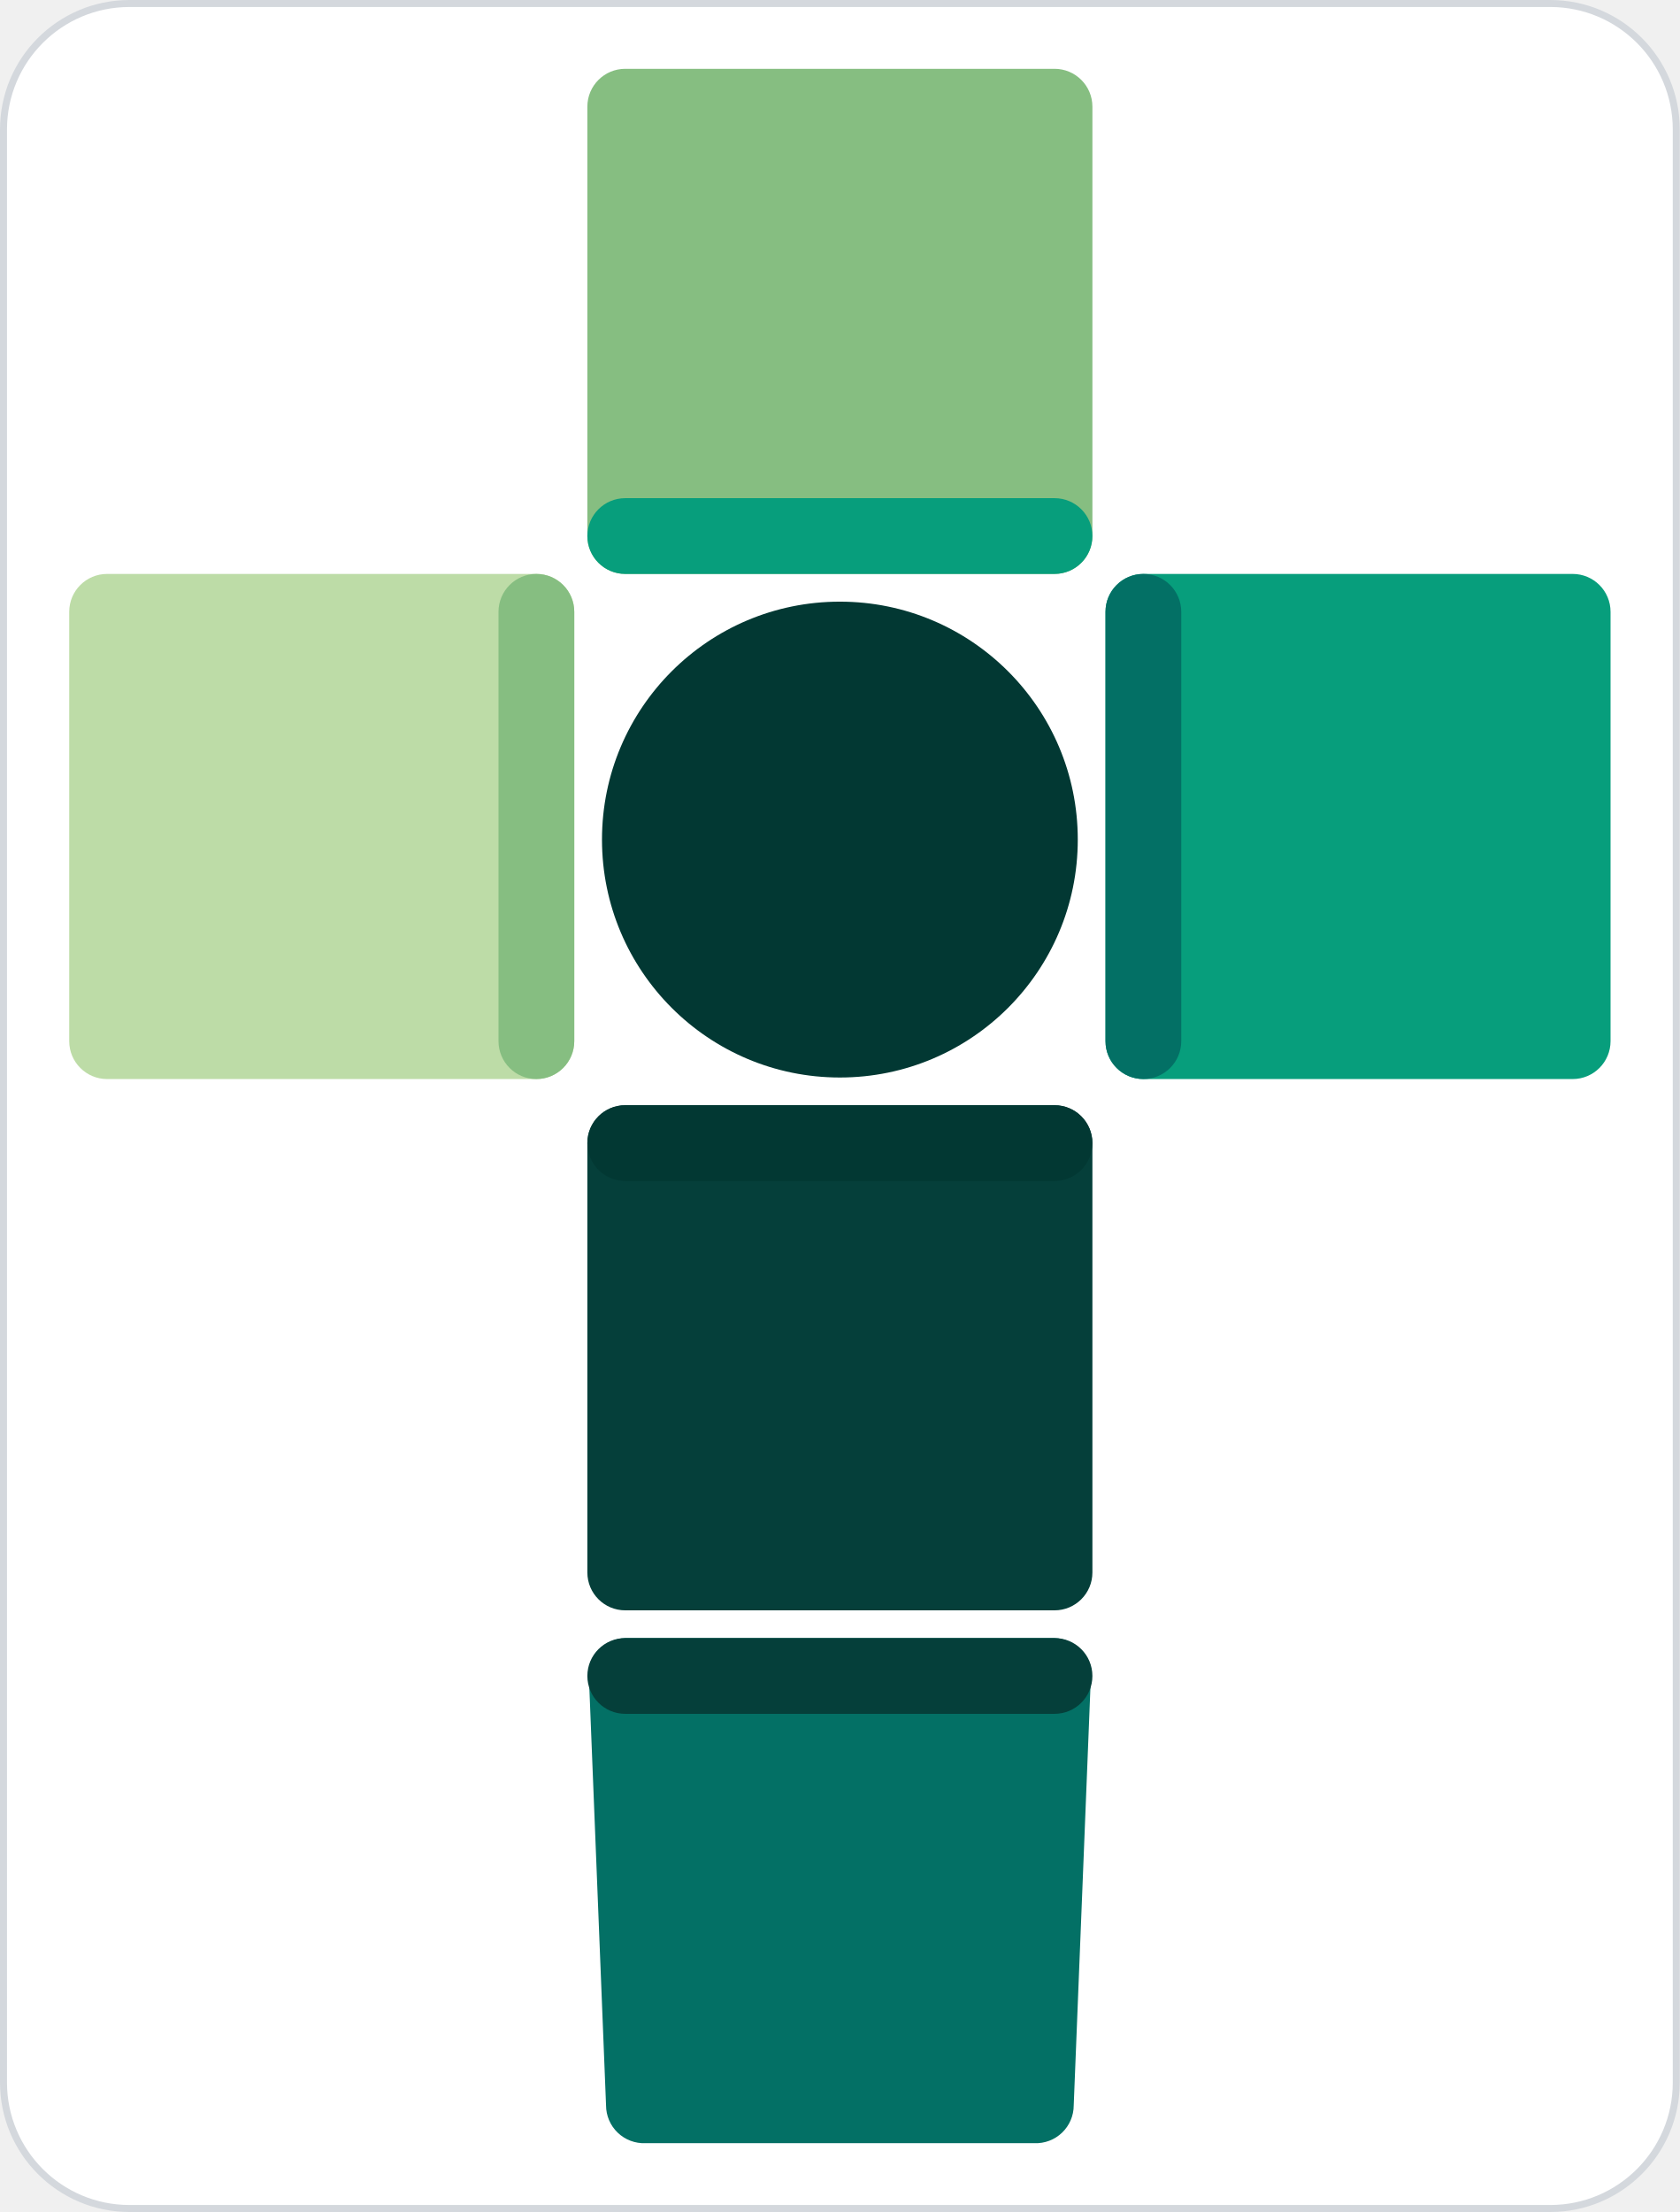
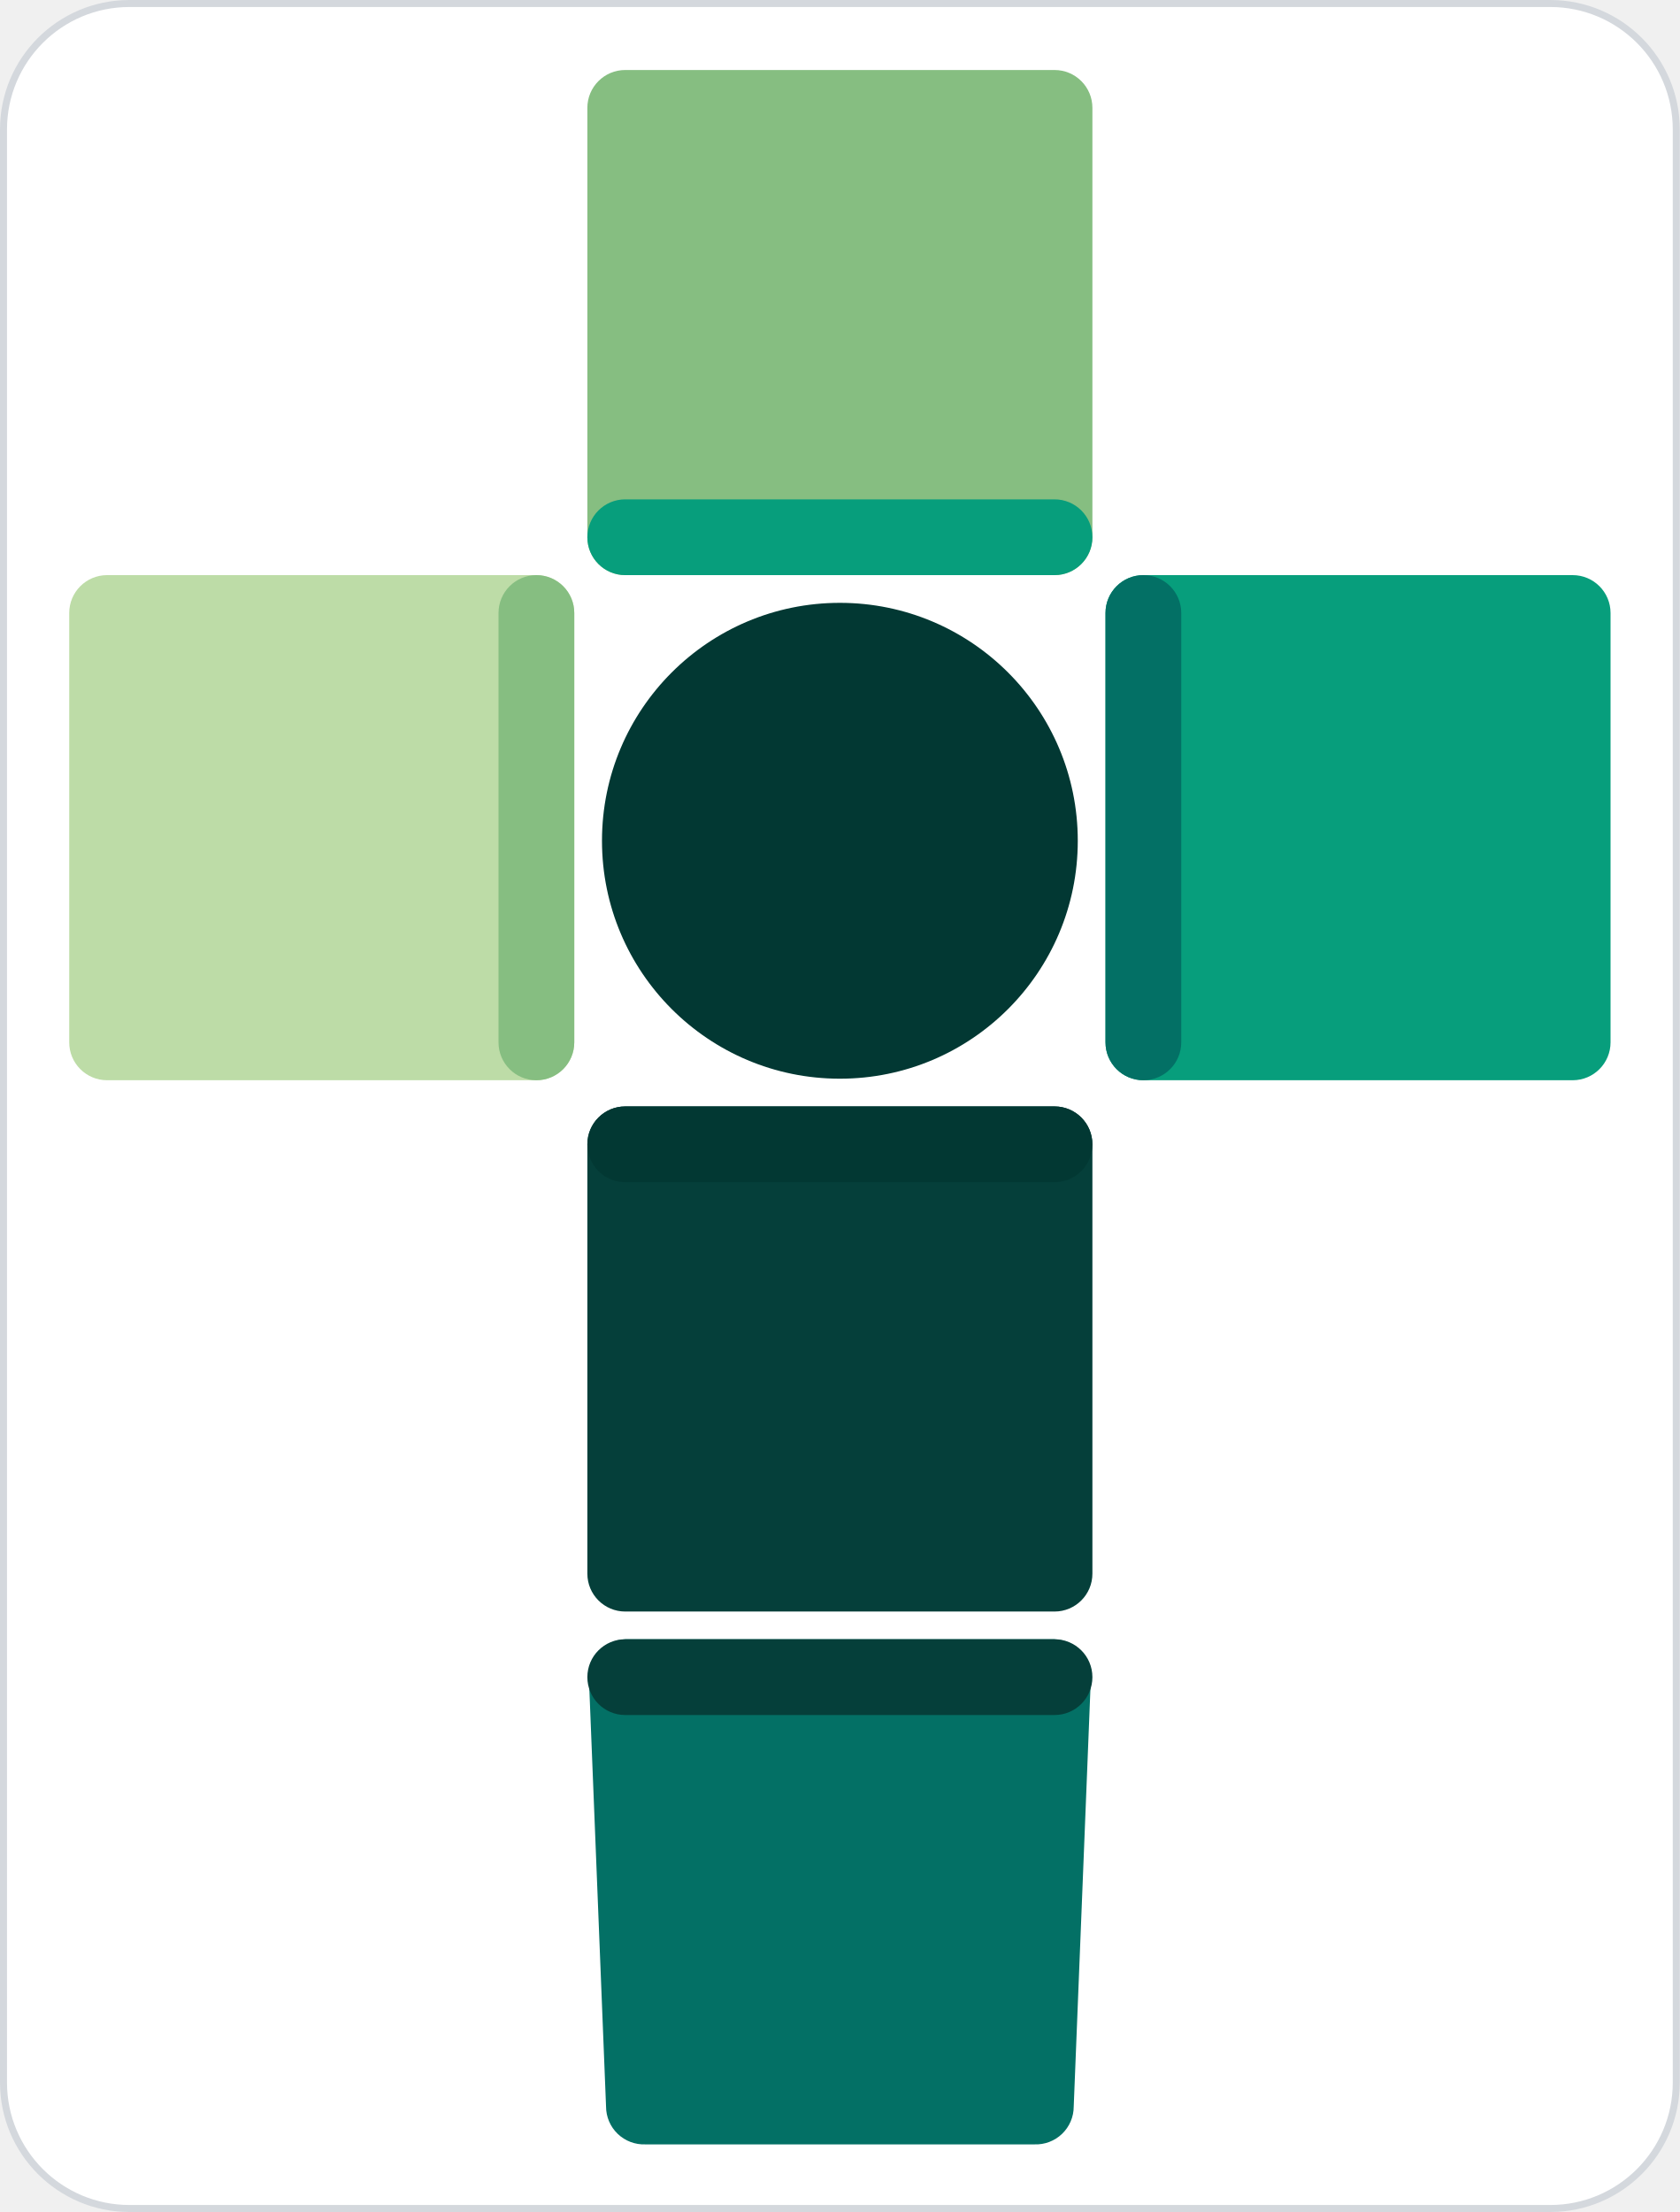
<svg xmlns="http://www.w3.org/2000/svg" width="240.0" height="316.0" viewBox="0 0 240.0 316.0">
  <defs>
</defs>
  <rect x="0.5" y="0.5" width="239.0" height="315.0" rx="18.0" ry="18.0" fill="#FFFFFF" stroke="#D4D8DD" stroke-width="1.0" />
-   <circle cx="120.0" cy="119.94" r="33.99" fill="#023833" />
-   <rect x="83.92" y="9.83" width="72.16" height="72.16" rx="5.412" ry="5.412" fill="#86BE81" />
-   <rect x="83.92" y="71.166" width="72.16" height="10.824" rx="5.412" ry="5.412" fill="#079E7C" />
-   <rect x="157.95" y="81.99" width="72.16" height="72.16" rx="5.412" ry="5.412" fill="#079E7C" />
-   <rect x="157.95" y="81.99" width="10.824" height="72.16" rx="5.412" ry="5.412" fill="#037065" />
-   <rect x="83.92" y="157.89" width="72.16" height="72.16" rx="5.412" ry="5.412" fill="#053F3A" />
-   <rect x="83.92" y="157.89" width="72.16" height="10.824" rx="5.412" ry="5.412" fill="#023833" />
-   <rect x="9.89" y="81.99" width="72.16" height="72.16" rx="5.412" ry="5.412" fill="#BDDCA7" />
-   <rect x="71.226" y="81.99" width="10.824" height="72.16" rx="5.412" ry="5.412" fill="#86BE81" />
-   <path fill="#037065" d="M 84.136 239.418 A 5.412 5.412 0 0 1 89.332 234.01 L 150.668 234.01 A 5.412 5.412 0 0 1 155.864 239.418 L 153.41 300.762 A 5.412 5.412 0 0 1 147.782 306.17 L 92.218 306.17 A 5.412 5.412 0 0 1 86.59 300.762 Z" />
-   <rect x="83.92" y="234.01" width="72.16" height="10.824" rx="5.412" ry="5.412" fill="#053F3A" />
+   <circle cx="120.0" cy="120.11" r="33.99" fill="#023833" />
+   <rect x="83.92" y="10.0" width="72.16" height="72.16" rx="5.412" ry="5.412" fill="#86BE81" />
+   <rect x="83.92" y="71.336" width="72.16" height="10.824" rx="5.412" ry="5.412" fill="#079E7C" />
+   <rect x="157.95" y="82.16" width="72.16" height="72.16" rx="5.412" ry="5.412" fill="#079E7C" />
+   <rect x="157.95" y="82.16" width="10.824" height="72.16" rx="5.412" ry="5.412" fill="#037065" />
+   <rect x="83.92" y="158.06" width="72.16" height="72.16" rx="5.412" ry="5.412" fill="#053F3A" />
+   <rect x="83.92" y="158.06" width="72.16" height="10.824" rx="5.412" ry="5.412" fill="#023833" />
+   <rect x="9.89" y="82.16" width="72.16" height="72.16" rx="5.412" ry="5.412" fill="#BDDCA7" />
+   <rect x="71.226" y="82.16" width="10.824" height="72.16" rx="5.412" ry="5.412" fill="#86BE81" />
+   <path fill="#037065" d="M 84.136 239.588 A 5.412 5.412 0 0 1 89.332 234.18 L 150.668 234.18 A 5.412 5.412 0 0 1 155.864 239.588 L 153.41 300.932 A 5.412 5.412 0 0 1 147.782 306.34 L 92.218 306.34 A 5.412 5.412 0 0 1 86.59 300.932 Z" />
+   <rect x="83.92" y="234.18" width="72.16" height="10.824" rx="5.412" ry="5.412" fill="#053F3A" />
</svg>
